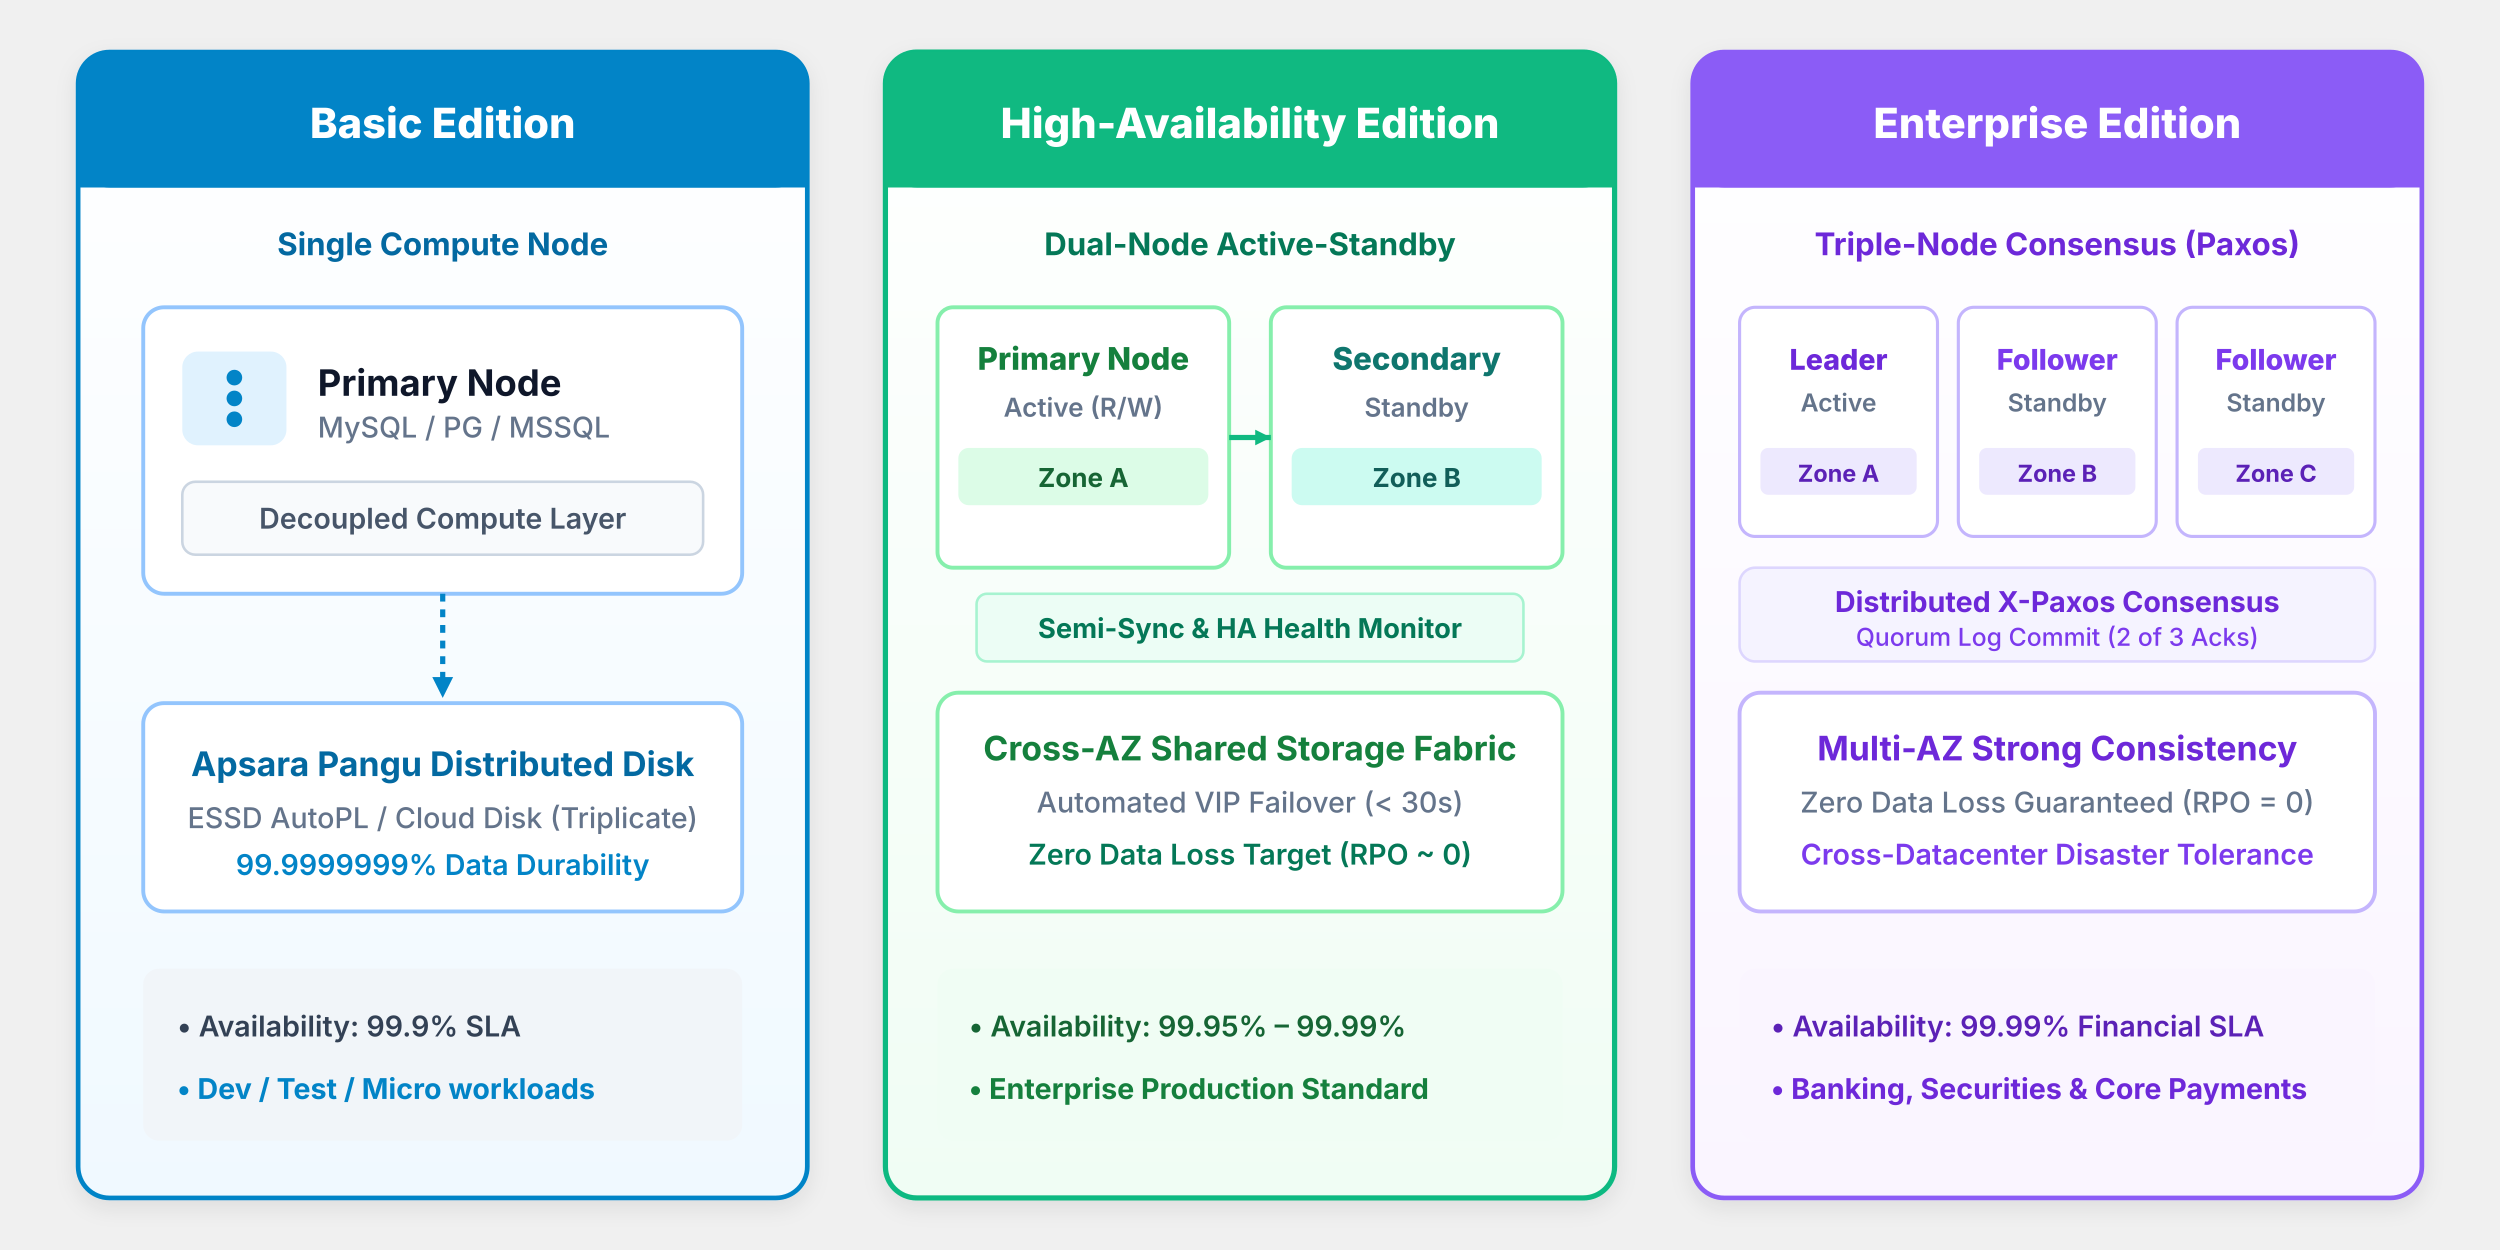
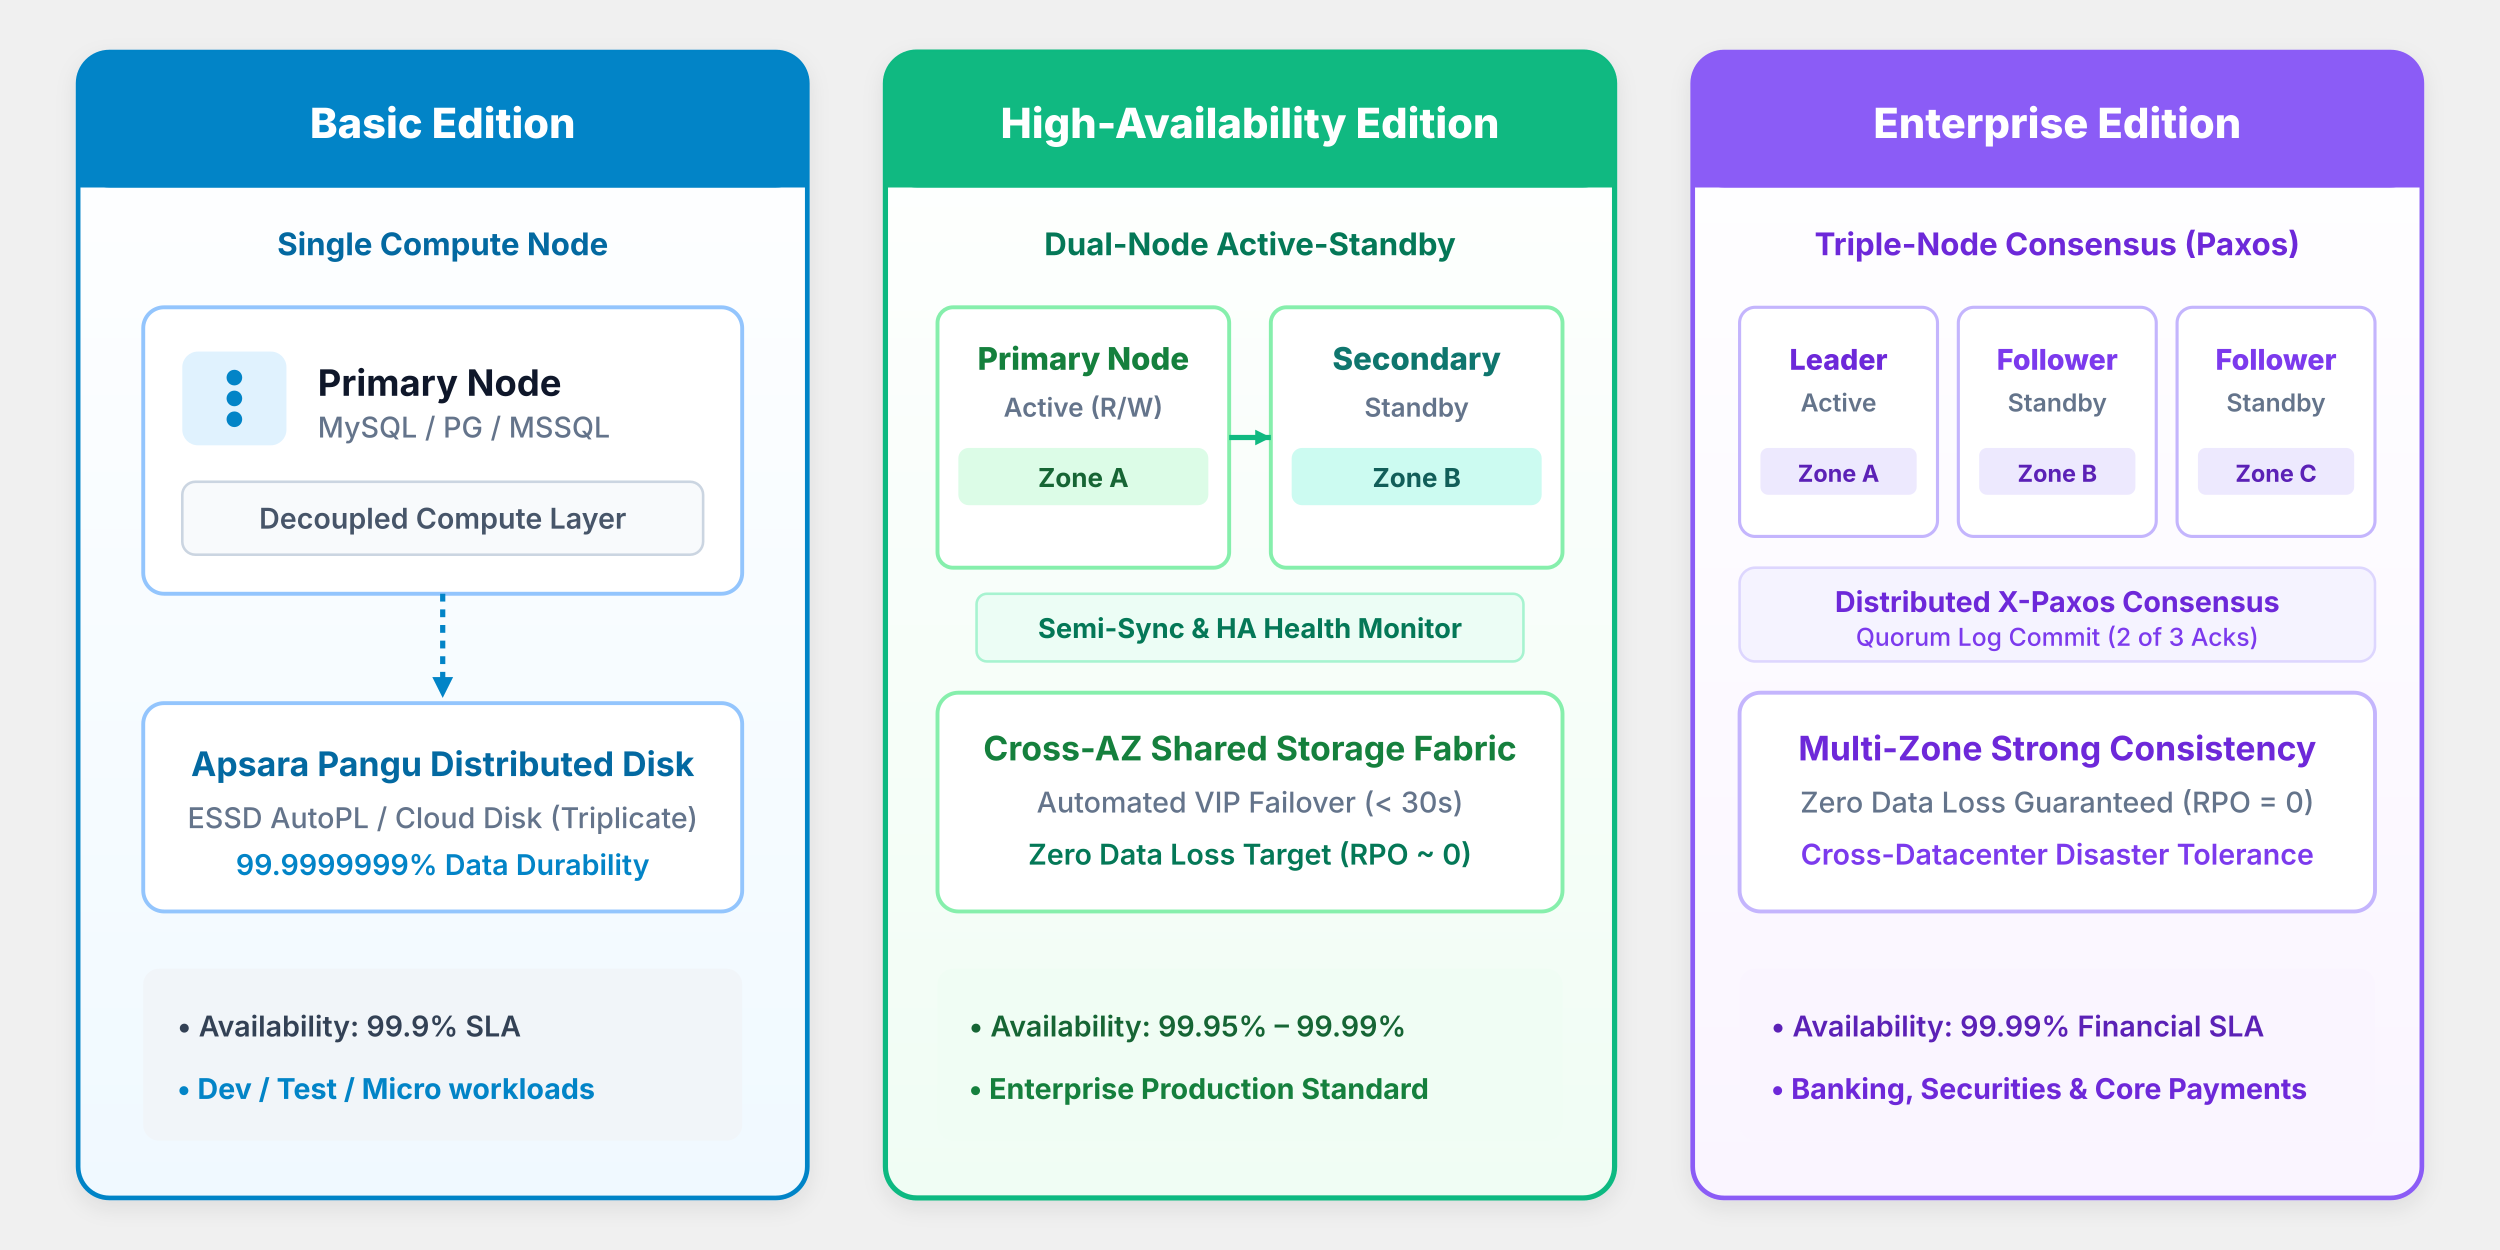
<svg xmlns="http://www.w3.org/2000/svg" viewBox="0 0 960 480" width="100%" height="100%">
  <defs>
    <filter id="shadow" x="-5%" y="-5%" width="110%" height="110%" filterUnits="userSpaceOnUse">
      <feDropShadow dx="0" dy="3" stdDeviation="4" flood-color="#0f172a" flood-opacity="0.08" />
    </filter>
    <linearGradient id="primary-grad" x1="0" y1="0" x2="0" y2="1">
      <stop offset="0%" stop-color="#ffffff" />
      <stop offset="100%" stop-color="#f0f9ff" />
    </linearGradient>
    <linearGradient id="ha-grad" x1="0" y1="0" x2="0" y2="1">
      <stop offset="0%" stop-color="#ffffff" />
      <stop offset="100%" stop-color="#f0fdf4" />
    </linearGradient>
    <linearGradient id="ent-grad" x1="0" y1="0" x2="0" y2="1">
      <stop offset="0%" stop-color="#ffffff" />
      <stop offset="100%" stop-color="#faf5ff" />
    </linearGradient>
  </defs>
  <g transform="translate(30, 20)">
    <rect width="280" height="440" rx="12" fill="url(#primary-grad)" stroke="#0284c7" stroke-width="1.8" filter="url(#shadow)" />
    <rect x="0" y="0" width="280" height="52" rx="12" fill="#0284c7" />
    <rect x="0" y="40" width="280" height="12" fill="#0284c7" />
    <text x="140" y="33" text-anchor="middle" font-family="system-ui, -apple-system, sans-serif" font-size="16" font-weight="800" fill="#ffffff">Basic Edition</text>
    <text x="140" y="78" text-anchor="middle" font-family="system-ui, -apple-system, sans-serif" font-size="12" font-weight="700" fill="#0369a1">Single Compute Node</text>
    <rect x="25" y="98" width="230" height="110" rx="8" fill="#ffffff" stroke="#93c5fd" stroke-width="1.5" />
    <rect x="40" y="115" width="40" height="36" rx="6" fill="#e0f2fe" />
    <circle cx="60" cy="125" r="3" fill="#0284c7" />
    <circle cx="60" cy="133" r="3" fill="#0284c7" />
    <circle cx="60" cy="141" r="3" fill="#0284c7" />
    <text x="92" y="132" font-family="system-ui, -apple-system, sans-serif" font-size="14" font-weight="700" fill="#0f172a">Primary Node</text>
    <text x="92" y="148" font-family="system-ui, -apple-system, sans-serif" font-size="11" font-weight="500" fill="#64748b">MySQL / PG / MSSQL</text>
    <rect x="40" y="165" width="200" height="28" rx="5" fill="#f8fafc" stroke="#cbd5e1" stroke-width="1" />
    <text x="140" y="183" text-anchor="middle" font-family="system-ui, -apple-system, sans-serif" font-size="11" font-weight="600" fill="#475569">Decoupled Compute Layer</text>
    <line x1="140" y1="208" x2="140" y2="242" stroke="#0284c7" stroke-width="2" stroke-dasharray="3 3" />
    <polygon points="140,248 136,240 144,240" fill="#0284c7" />
    <rect x="25" y="250" width="230" height="80" rx="8" fill="#ffffff" stroke="#93c5fd" stroke-width="1.5" />
    <text x="140" y="278" text-anchor="middle" font-family="system-ui, -apple-system, sans-serif" font-size="13" font-weight="700" fill="#0369a1">Apsara Pangu Distributed Disk</text>
    <text x="140" y="298" text-anchor="middle" font-family="system-ui, -apple-system, sans-serif" font-size="11" font-weight="500" fill="#64748b">ESSD AutoPL / Cloud Disk (Triplicate)</text>
    <text x="140" y="316" text-anchor="middle" font-family="system-ui, -apple-system, sans-serif" font-size="11" font-weight="600" fill="#0284c7">99.9999999% Data Durability</text>
    <rect x="25" y="352" width="230" height="66" rx="6" fill="#f1f5f9" />
    <text x="38" y="378" font-family="system-ui, -apple-system, sans-serif" font-size="11" font-weight="600" fill="#334155">• Availability: 99.9% SLA</text>
    <text x="38" y="402" font-family="system-ui, -apple-system, sans-serif" font-size="11" font-weight="700" fill="#0284c7">• Dev / Test / Micro workloads</text>
  </g>
  <g transform="translate(340, 20)">
    <rect width="280" height="440" rx="12" fill="url(#ha-grad)" stroke="#10b981" stroke-width="2" filter="url(#shadow)" />
    <rect x="0" y="0" width="280" height="52" rx="12" fill="#10b981" />
    <rect x="0" y="40" width="280" height="12" fill="#10b981" />
    <text x="140" y="33" text-anchor="middle" font-family="system-ui, -apple-system, sans-serif" font-size="16" font-weight="800" fill="#ffffff">High-Availability Edition</text>
    <text x="140" y="78" text-anchor="middle" font-family="system-ui, -apple-system, sans-serif" font-size="12" font-weight="700" fill="#047857">Dual-Node Active-Standby</text>
    <rect x="20" y="98" width="112" height="100" rx="6" fill="#ffffff" stroke="#86efac" stroke-width="1.5" />
    <text x="76" y="122" text-anchor="middle" font-family="system-ui, -apple-system, sans-serif" font-size="12" font-weight="800" fill="#15803d">Primary Node</text>
    <text x="76" y="140" text-anchor="middle" font-family="system-ui, -apple-system, sans-serif" font-size="10" font-weight="600" fill="#64748b">Active (R/W)</text>
    <rect x="28" y="152" width="96" height="22" rx="4" fill="#dcfce7" />
    <text x="76" y="167" text-anchor="middle" font-family="system-ui, -apple-system, sans-serif" font-size="10" font-weight="700" fill="#166534">Zone A</text>
    <rect x="148" y="98" width="112" height="100" rx="6" fill="#ffffff" stroke="#86efac" stroke-width="1.5" />
    <text x="204" y="122" text-anchor="middle" font-family="system-ui, -apple-system, sans-serif" font-size="12" font-weight="800" fill="#0f766e">Secondary</text>
    <text x="204" y="140" text-anchor="middle" font-family="system-ui, -apple-system, sans-serif" font-size="10" font-weight="600" fill="#64748b">Standby</text>
    <rect x="156" y="152" width="96" height="22" rx="4" fill="#ccfbf1" />
    <text x="204" y="167" text-anchor="middle" font-family="system-ui, -apple-system, sans-serif" font-size="10" font-weight="700" fill="#115e59">Zone B</text>
    <path d="M 132 148 L 148 148" stroke="#10b981" stroke-width="2" />
    <polygon points="148,148 142,145 142,151" fill="#10b981" />
    <rect x="35" y="208" width="210" height="26" rx="4" fill="#ecfdf5" stroke="#a7f3d0" stroke-width="1" />
    <text x="140" y="225" text-anchor="middle" font-family="system-ui, -apple-system, sans-serif" font-size="10.5" font-weight="700" fill="#047857">Semi-Sync &amp; HA Health Monitor</text>
    <rect x="20" y="246" width="240" height="84" rx="8" fill="#ffffff" stroke="#86efac" stroke-width="1.5" />
    <text x="140" y="272" text-anchor="middle" font-family="system-ui, -apple-system, sans-serif" font-size="13" font-weight="700" fill="#15803d">Cross-AZ Shared Storage Fabric</text>
    <text x="140" y="292" text-anchor="middle" font-family="system-ui, -apple-system, sans-serif" font-size="11" font-weight="500" fill="#64748b">Automated VIP Failover (&lt; 30s)</text>
    <text x="140" y="312" text-anchor="middle" font-family="system-ui, -apple-system, sans-serif" font-size="11" font-weight="600" fill="#047857">Zero Data Loss Target (RPO ~ 0)</text>
    <rect x="20" y="352" width="240" height="66" rx="6" fill="#f0fdf4" />
    <text x="32" y="378" font-family="system-ui, -apple-system, sans-serif" font-size="11" font-weight="600" fill="#166534">• Availability: 99.95% – 99.99%</text>
    <text x="32" y="402" font-family="system-ui, -apple-system, sans-serif" font-size="11" font-weight="700" fill="#15803d">• Enterprise Production Standard</text>
  </g>
  <g transform="translate(650, 20)">
    <rect width="280" height="440" rx="12" fill="url(#ent-grad)" stroke="#8b5cf6" stroke-width="1.8" filter="url(#shadow)" />
    <rect x="0" y="0" width="280" height="52" rx="12" fill="#8b5cf6" />
    <rect x="0" y="40" width="280" height="12" fill="#8b5cf6" />
    <text x="140" y="33" text-anchor="middle" font-family="system-ui, -apple-system, sans-serif" font-size="16" font-weight="800" fill="#ffffff">Enterprise Edition</text>
    <text x="140" y="78" text-anchor="middle" font-family="system-ui, -apple-system, sans-serif" font-size="12" font-weight="700" fill="#6d28d9">Triple-Node Consensus (Paxos)</text>
    <g transform="translate(18, 98)">
      <rect x="0" y="0" width="76" height="88" rx="6" fill="#ffffff" stroke="#c4b5fd" stroke-width="1.2" />
      <text x="38" y="24" text-anchor="middle" font-family="system-ui, -apple-system, sans-serif" font-size="11" font-weight="800" fill="#6d28d9">Leader</text>
      <text x="38" y="40" text-anchor="middle" font-family="system-ui, -apple-system, sans-serif" font-size="9.5" font-weight="600" fill="#64748b">Active</text>
      <rect x="8" y="54" width="60" height="18" rx="3" fill="#ede9fe" />
      <text x="38" y="67" text-anchor="middle" font-family="system-ui, -apple-system, sans-serif" font-size="9" font-weight="700" fill="#5b21b6">Zone A</text>
    </g>
    <g transform="translate(102, 98)">
      <rect x="0" y="0" width="76" height="88" rx="6" fill="#ffffff" stroke="#c4b5fd" stroke-width="1.2" />
      <text x="38" y="24" text-anchor="middle" font-family="system-ui, -apple-system, sans-serif" font-size="11" font-weight="800" fill="#7c3aed">Follower</text>
      <text x="38" y="40" text-anchor="middle" font-family="system-ui, -apple-system, sans-serif" font-size="9.5" font-weight="600" fill="#64748b">Standby</text>
      <rect x="8" y="54" width="60" height="18" rx="3" fill="#ede9fe" />
      <text x="38" y="67" text-anchor="middle" font-family="system-ui, -apple-system, sans-serif" font-size="9" font-weight="700" fill="#5b21b6">Zone B</text>
    </g>
    <g transform="translate(186, 98)">
      <rect x="0" y="0" width="76" height="88" rx="6" fill="#ffffff" stroke="#c4b5fd" stroke-width="1.2" />
      <text x="38" y="24" text-anchor="middle" font-family="system-ui, -apple-system, sans-serif" font-size="11" font-weight="800" fill="#7c3aed">Follower</text>
      <text x="38" y="40" text-anchor="middle" font-family="system-ui, -apple-system, sans-serif" font-size="9.5" font-weight="600" fill="#64748b">Standby</text>
      <rect x="8" y="54" width="60" height="18" rx="3" fill="#ede9fe" />
      <text x="38" y="67" text-anchor="middle" font-family="system-ui, -apple-system, sans-serif" font-size="9" font-weight="700" fill="#5b21b6">Zone C</text>
    </g>
    <rect x="18" y="198" width="244" height="36" rx="6" fill="#f5f3ff" stroke="#ddd6fe" stroke-width="1" />
    <text x="140" y="215" text-anchor="middle" font-family="system-ui, -apple-system, sans-serif" font-size="11" font-weight="700" fill="#6d28d9">Distributed X-Paxos Consensus</text>
    <text x="140" y="228" text-anchor="middle" font-family="system-ui, -apple-system, sans-serif" font-size="9.5" font-weight="500" fill="#7c3aed">Quorum Log Commit (2 of 3 Acks)</text>
    <rect x="18" y="246" width="244" height="84" rx="8" fill="#ffffff" stroke="#c4b5fd" stroke-width="1.5" />
-     <text x="140" y="272" text-anchor="middle" font-family="system-ui, -apple-system, sans-serif" font-size="13" font-weight="700" fill="#6d28d9">Multi-AZ Strong Consistency</text>
+     <text x="140" y="272" text-anchor="middle" font-family="system-ui, -apple-system, sans-serif" font-size="13" font-weight="700" fill="#6d28d9">Multi-Zone Strong Consistency</text>
    <text x="140" y="292" text-anchor="middle" font-family="system-ui, -apple-system, sans-serif" font-size="11" font-weight="500" fill="#64748b">Zero Data Loss Guaranteed (RPO = 0)</text>
    <text x="140" y="312" text-anchor="middle" font-family="system-ui, -apple-system, sans-serif" font-size="11" font-weight="600" fill="#7c3aed">Cross-Datacenter Disaster Tolerance</text>
    <rect x="18" y="352" width="244" height="66" rx="6" fill="#faf5ff" />
    <text x="30" y="378" font-family="system-ui, -apple-system, sans-serif" font-size="11" font-weight="600" fill="#5b21b6">• Availability: 99.99% Financial SLA</text>
    <text x="30" y="402" font-family="system-ui, -apple-system, sans-serif" font-size="11" font-weight="700" fill="#6d28d9">• Banking, Securities &amp; Core Payments</text>
  </g>
</svg>
